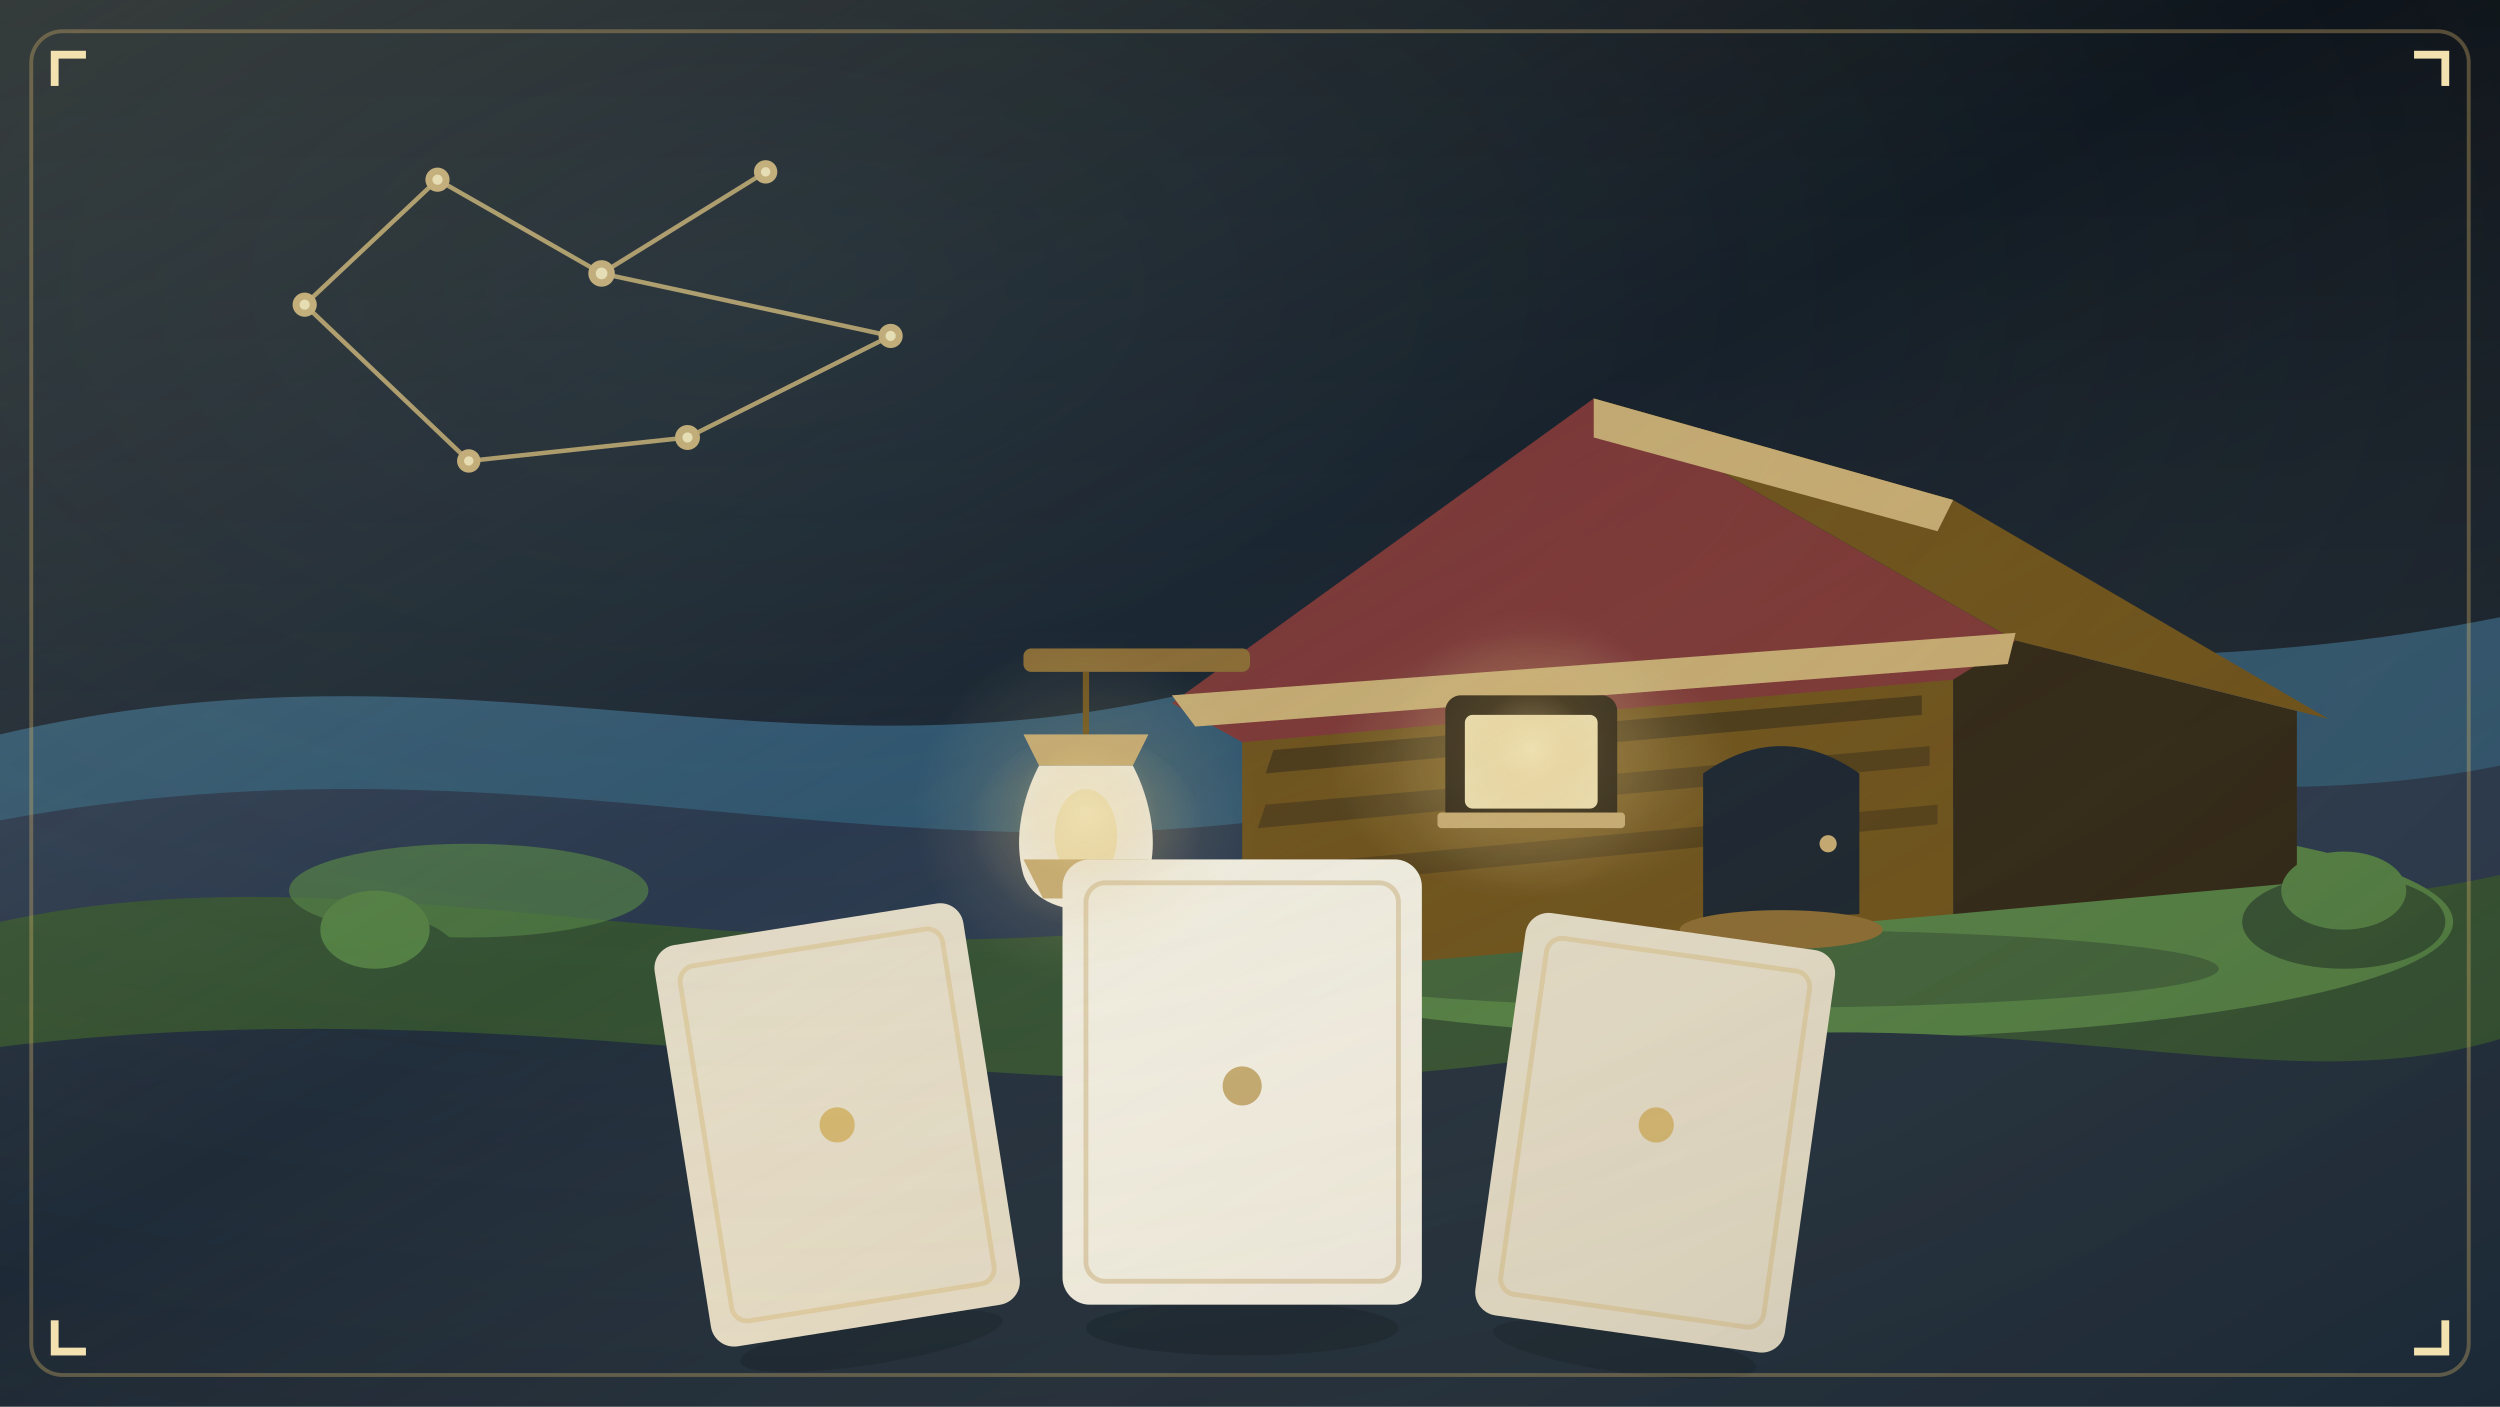
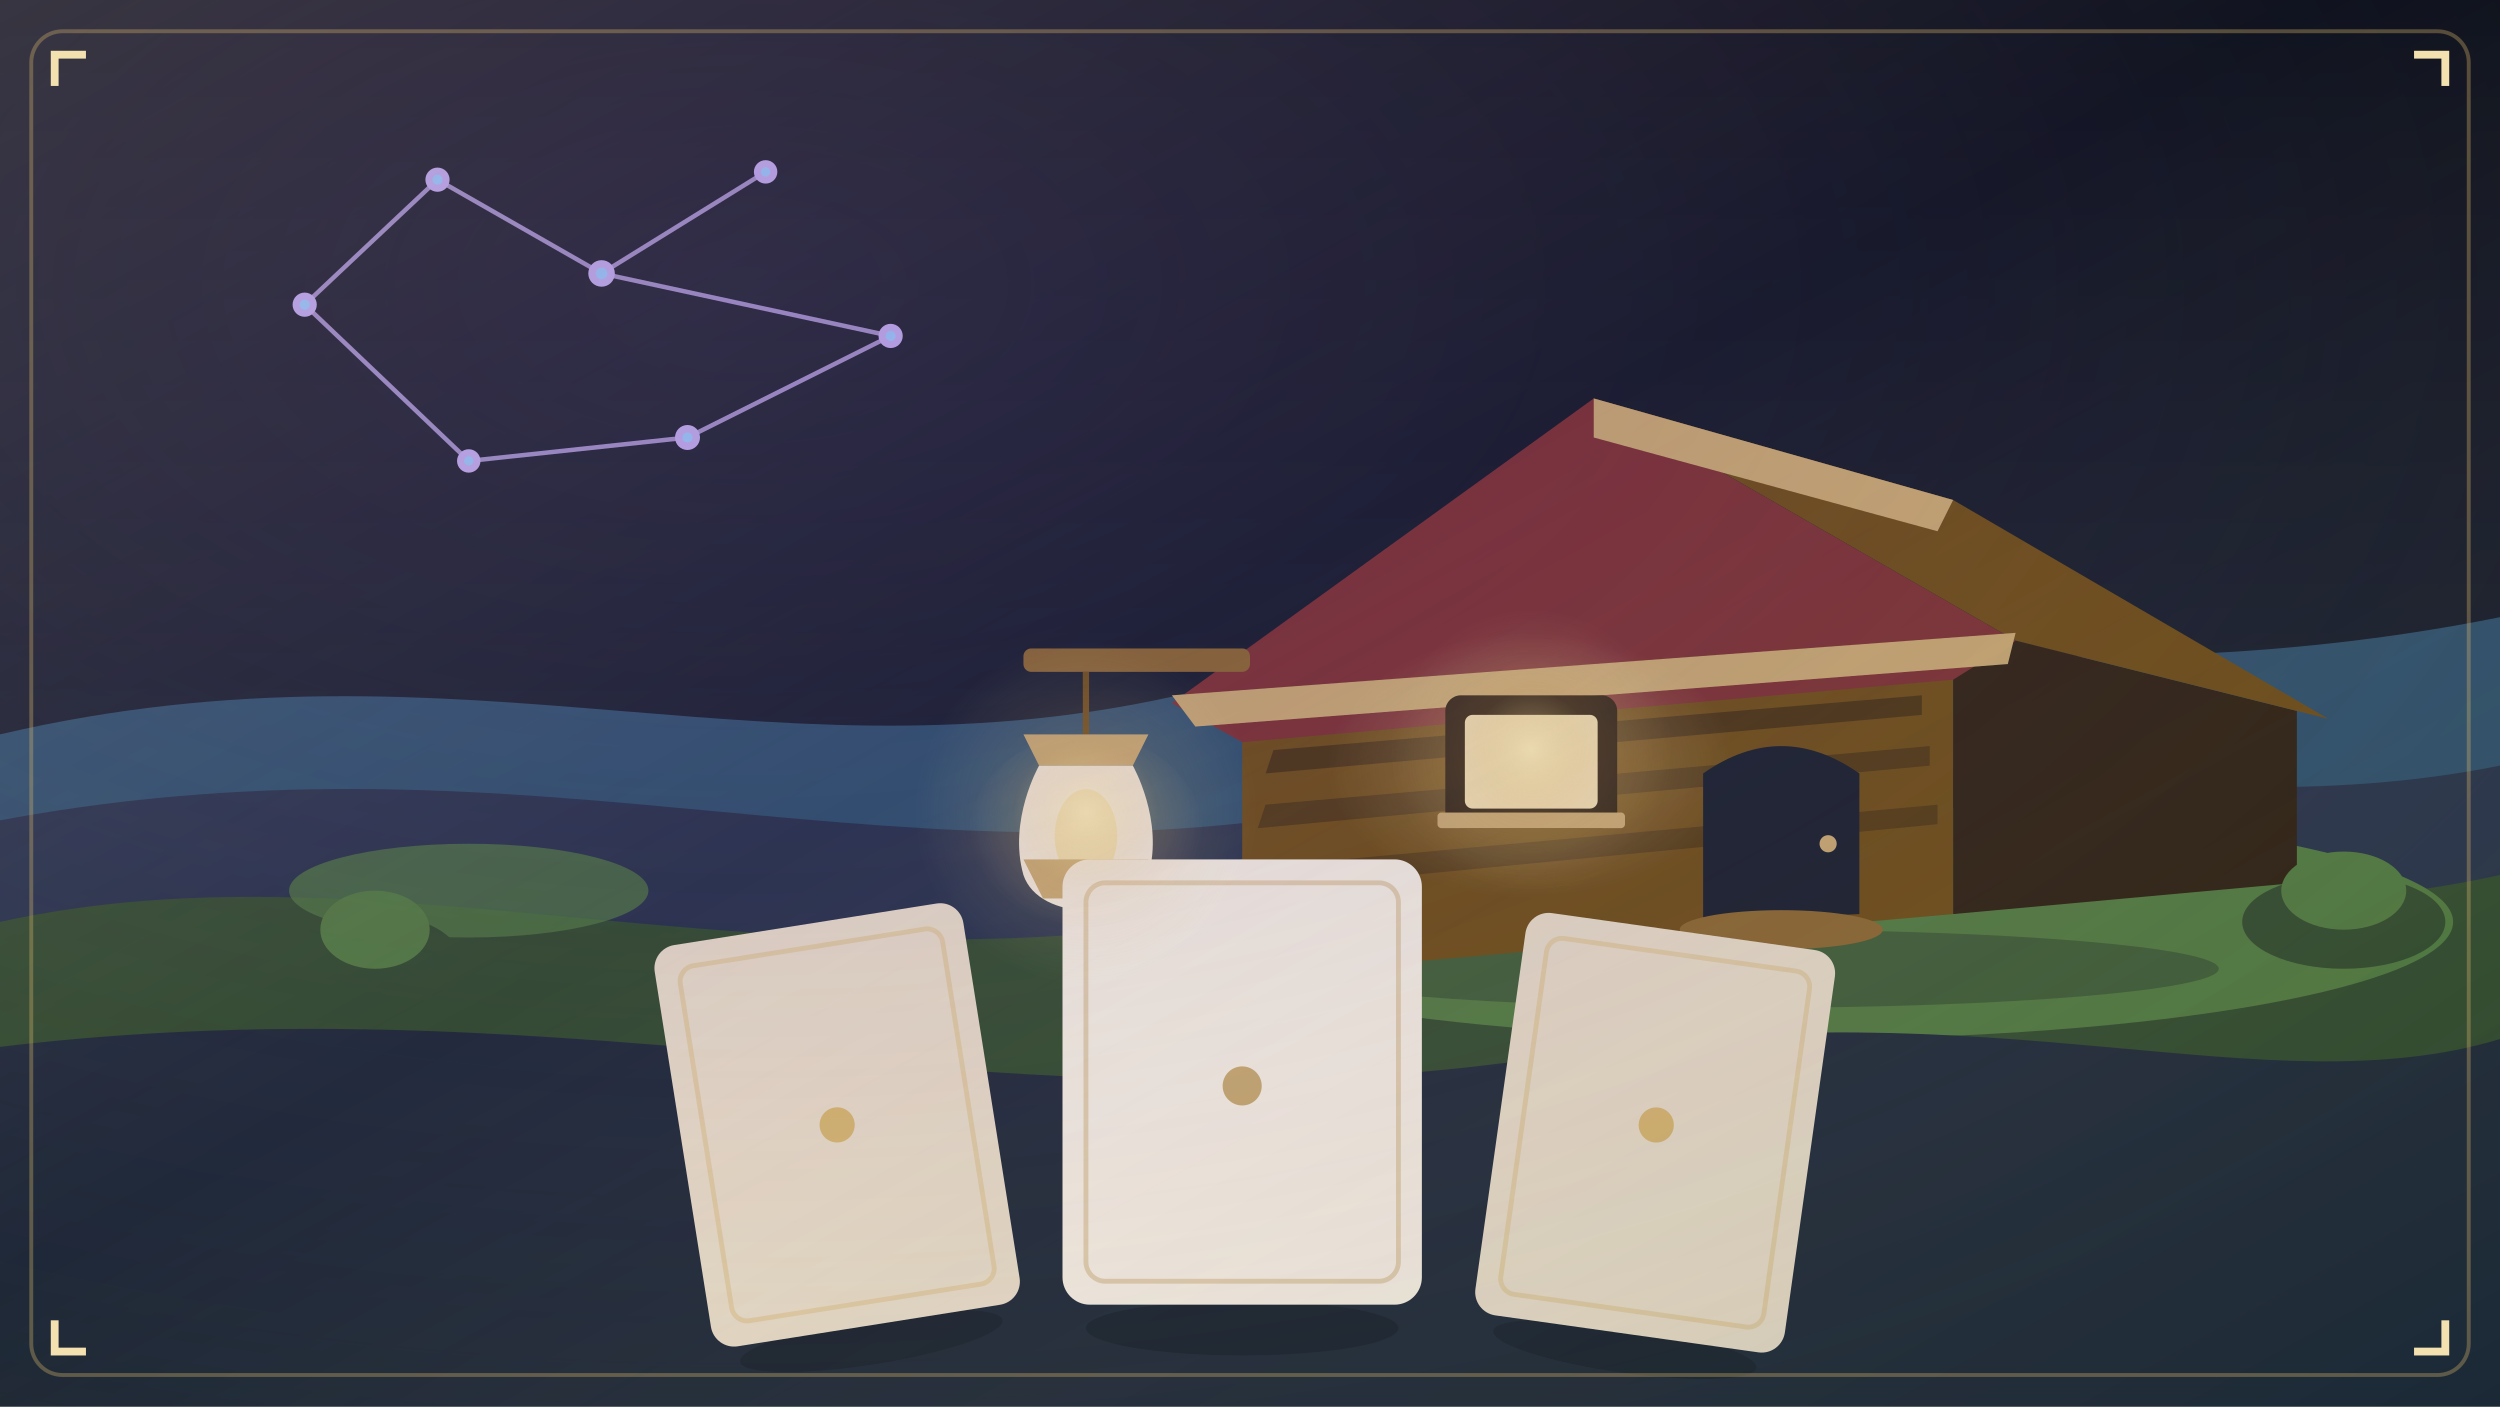
<svg xmlns="http://www.w3.org/2000/svg" viewBox="0 0 640 360">
  <defs id="lq-grade-defs">
    <linearGradient id="lq-key" x1="0" y1="0" x2="1" y2="1">
      <stop offset="0" stop-color="#f3e2b0" stop-opacity="0.16" />
      <stop offset="0.46" stop-color="#f3e2b0" stop-opacity="0" />
      <stop offset="1" stop-color="#163044" stop-opacity="0.18" />
    </linearGradient>
    <radialGradient id="lq-tint" cx="0.3" cy="0.2" r="0.9">
-       <stop offset="0" stop-color="#7eb6d4" stop-opacity="0.13" />
-       <stop offset="1" stop-color="#7eb6d4" stop-opacity="0" />
+       <stop offset="0" stop-color="#6a4ab0" stop-opacity="0.24" />
+       <stop offset="1" stop-color="#6a4ab0" stop-opacity="0" />
    </radialGradient>
    <radialGradient id="lq-gold" cx="0.5" cy="0.5" r="0.5">
      <stop offset="0" stop-color="#f3e2b0" stop-opacity="0.5" />
      <stop offset="0.42" stop-color="#d7b56a" stop-opacity="0.14" />
      <stop offset="1" stop-color="#f3e2b0" stop-opacity="0" />
    </radialGradient>
  </defs>
  <defs>
    <linearGradient id="af-sky" x1="0" y1="0" x2="0" y2="1">
      <stop offset="0" stop-color="#0a0f15" />
      <stop offset="0.48" stop-color="#121a24" />
      <stop offset="0.78" stop-color="#1c2733" />
      <stop offset="1" stop-color="#0e141c" />
    </linearGradient>
    <radialGradient id="af-win" cx="0.5" cy="0.5" r="0.5">
      <stop offset="0" stop-color="#f3e2b0" stop-opacity="0.72" />
      <stop offset="0.42" stop-color="#d7b56a" stop-opacity="0.22" />
      <stop offset="1" stop-color="#f3e2b0" stop-opacity="0" />
    </radialGradient>
    <radialGradient id="af-lamp" cx="0.5" cy="0.45" r="0.5">
      <stop offset="0" stop-color="#f3e2b0" stop-opacity="0.7" />
      <stop offset="0.5" stop-color="#d7b56a" stop-opacity="0.16" />
      <stop offset="1" stop-color="#f3e2b0" stop-opacity="0" />
    </radialGradient>
  </defs>
  <rect width="640" height="360" fill="url(#af-sky)" />
-   <g fill="none" stroke="#d7b56a" stroke-width="1.15" stroke-linecap="round" stroke-linejoin="round" opacity="0.8">
+   <g fill="none" stroke="#c4b0f0" stroke-width="1.15" stroke-linecap="round" stroke-linejoin="round" opacity="0.8">
    <path d="M112 46L154 70L196 44" />
    <path d="M154 70L228 86L176 112L120 118L78 78L112 46" />
  </g>
-   <g fill="#c8a86a">
+   <g fill="#c4b0f0">
    <circle cx="78" cy="78" r="3.1" />
    <circle cx="112" cy="46" r="3.1" />
    <circle cx="154" cy="70" r="3.4" />
    <circle cx="196" cy="44" r="3" />
    <circle cx="228" cy="86" r="3.1" />
    <circle cx="176" cy="112" r="3.2" />
    <circle cx="120" cy="118" r="3" />
  </g>
-   <g fill="#f3e2b0">
+   <g fill="#9ad0ff">
    <circle cx="78" cy="78" r="1.3" />
    <circle cx="112" cy="46" r="1.3" />
    <circle cx="154" cy="70" r="1.5" />
    <circle cx="196" cy="44" r="1.2" />
    <circle cx="228" cy="86" r="1.3" />
    <circle cx="176" cy="112" r="1.3" />
    <circle cx="120" cy="118" r="1.2" />
  </g>
  <path d="M0 188C120 160 200 204 310 176C420 148 510 184 640 158V360H0Z" fill="#2a4e66" />
  <path d="M0 210C140 184 230 232 360 204C470 180 550 214 640 196V360H0Z" fill="#243044" />
  <path d="M0 236C100 214 200 258 330 232C450 208 540 246 640 224V360H0Z" fill="#2f4a28" />
  <ellipse cx="460" cy="236" rx="168" ry="30" fill="#4f7a3a" />
  <ellipse cx="120" cy="228" rx="46" ry="12" fill="#4f7a3a" opacity="0.7" />
  <ellipse cx="448" cy="248" rx="120" ry="10" fill="#0a0f15" opacity="0.28" />
  <path d="M318 176L500 160L500 234L318 250Z" fill="#6b4a0e" />
  <path d="M326 192L492 178L492 183L324 198Z" fill="#2a1d0a" opacity="0.55" />
  <path d="M324 206L494 191L494 196L322 212Z" fill="#2a1d0a" opacity="0.45" />
  <path d="M322 222L496 206L496 211L320 228Z" fill="#2a1d0a" opacity="0.4" />
  <path d="M500 160L588 182L588 226L500 234Z" fill="#2a1d0a" />
  <path d="M300 180L408 102L516 164L500 174L318 190Z" fill="#7a2e2a" />
  <path d="M408 102L516 164L596 184L500 128Z" fill="#6b4a0e" />
  <path d="M300 178L516 162L514 170L306 186Z" fill="#c8a86a" />
  <path d="M408 102L500 128L496 136L408 112Z" fill="#c8a86a" />
  <ellipse cx="392" cy="196" rx="52" ry="34" fill="url(#af-win)" />
  <rect x="370" y="178" width="44" height="34" rx="4" fill="#2a1d0a" />
  <rect x="375" y="183" width="34" height="24" rx="2" fill="#f3e2b0" />
  <rect x="368" y="208" width="48" height="4" rx="1" fill="#c8a86a" />
  <path d="M436 236V198Q456 184 476 198V234Z" fill="#121a24" />
  <circle cx="468" cy="216" r="2.2" fill="#c8a86a" />
  <ellipse cx="456" cy="238" rx="26" ry="5" fill="#8a6528" />
  <rect x="262" y="166" width="58" height="6" rx="2" fill="#8a6528" />
  <path d="M278 172V188" fill="none" stroke="#6b4a0e" stroke-width="1.6" />
  <ellipse cx="278" cy="214" rx="30" ry="26" fill="url(#af-lamp)" />
  <path d="M262 188H294L290 196H266Z" fill="#c8a86a" />
  <path d="M266 196C266 196 258 210 262 224C266 236 290 236 294 224C298 210 290 196 290 196Z" fill="#f6efe0" />
  <ellipse cx="278" cy="214" rx="8" ry="12" fill="#f3e2b0" />
  <path d="M262 220H294L289 230H267Z" fill="#c8a86a" />
  <path d="M278 230V242" fill="none" stroke="#8a6528" stroke-width="1.4" stroke-linecap="round" />
  <circle cx="278" cy="244" r="2.4" fill="#c8a86a" />
  <path d="M0 268C150 250 260 292 400 270C510 252 580 284 640 266V360H0Z" fill="#1c2733" />
  <ellipse cx="96" cy="246" rx="22" ry="12" fill="#2f4a28" />
  <ellipse cx="96" cy="238" rx="14" ry="10" fill="#4f7a3a" />
  <ellipse cx="600" cy="236" rx="26" ry="12" fill="#2f4a28" />
  <ellipse cx="600" cy="228" rx="16" ry="10" fill="#4f7a3a" />
  <g transform="translate(214 286) rotate(-9)">
    <ellipse cy="58" rx="34" ry="6" fill="#0a0f15" opacity="0.32" />
    <rect x="-40" y="-50" width="80" height="104" rx="6" fill="#e8dcc4" />
    <rect x="-34" y="-44" width="68" height="92" rx="4" fill="none" stroke="#d7b56a" stroke-opacity="0.4" stroke-width="1.25" />
    <circle cy="2" r="4.5" fill="#d7b56a" />
  </g>
  <g transform="translate(424 288) rotate(8)">
    <ellipse cy="58" rx="34" ry="6" fill="#0a0f15" opacity="0.32" />
    <rect x="-40" y="-50" width="80" height="104" rx="6" fill="#e8dcc4" />
    <rect x="-34" y="-44" width="68" height="92" rx="4" fill="none" stroke="#d7b56a" stroke-opacity="0.4" stroke-width="1.25" />
    <circle r="4.5" fill="#d7b56a" />
  </g>
  <g transform="translate(318 276)">
    <ellipse cy="64" rx="40" ry="7" fill="#0a0f15" opacity="0.34" />
    <rect x="-46" y="-56" width="92" height="114" rx="7" fill="#f6efe0" />
    <rect x="-40" y="-50" width="80" height="102" rx="5" fill="none" stroke="#c8a86a" stroke-opacity="0.45" stroke-width="1.25" />
    <circle cy="2" r="5" fill="#c8a86a" />
  </g>
  <g id="lq-grade" pointer-events="none">
    <rect width="640" height="360" fill="url(#lq-key)" />
    <rect width="640" height="360" fill="url(#lq-tint)" />
    <circle cx="278" cy="208" r="44" fill="url(#lq-gold)" />
    <circle cx="392" cy="192" r="36" fill="url(#lq-gold)" />
  </g>
  <rect x="8" y="8" width="624" height="344" rx="8" fill="none" stroke="#d7b56a" stroke-opacity="0.35" stroke-width="1" />
  <g fill="none" stroke="#f3e2b0" stroke-width="2" stroke-linejoin="miter">
    <path d="M14 22V14h8" />
    <path d="M618 14h8v8" />
    <path d="M14 338v8h8" />
    <path d="M626 338v8h-8" />
  </g>
</svg>
